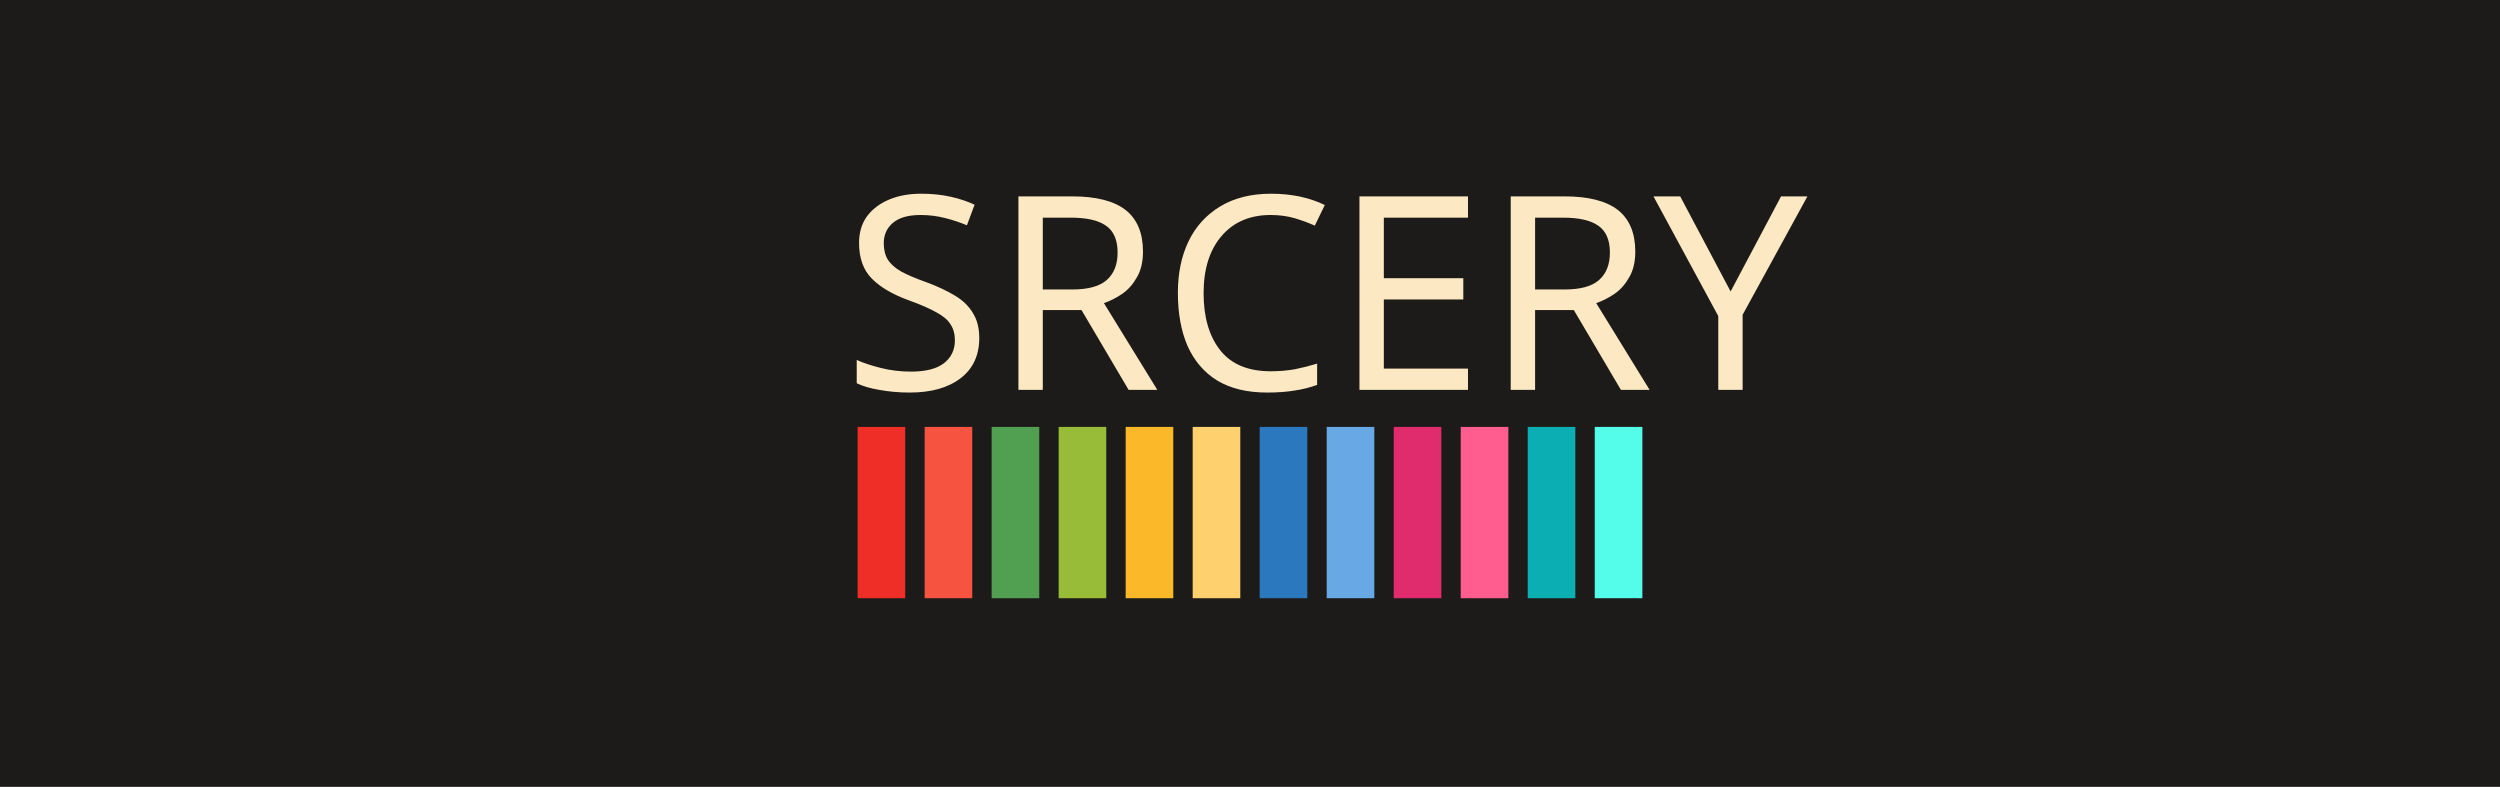
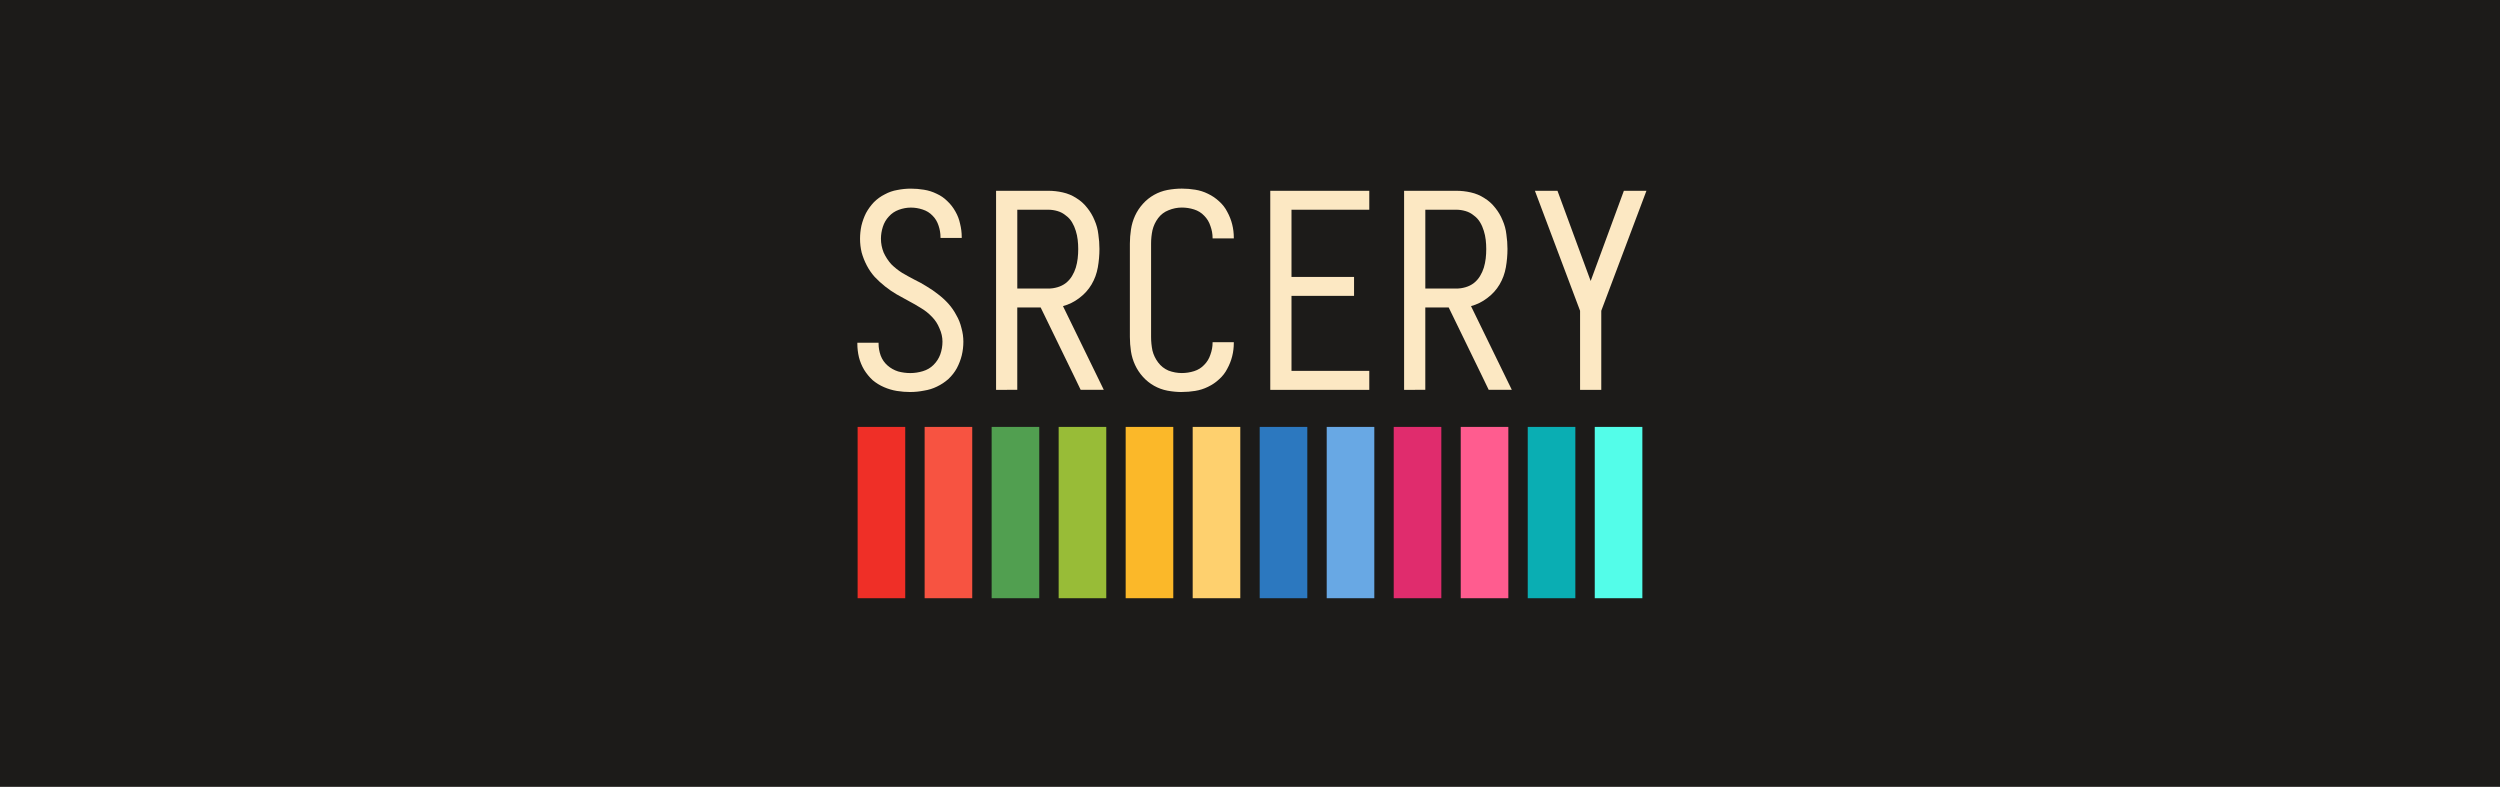
- <svg xmlns="http://www.w3.org/2000/svg" id="svg8" version="1.1" viewBox="0 0 672.518 211.667" height="211.667mm" width="672.518mm">
-   <defs id="defs2" />
-   <g transform="translate(230.953,15.20833)" style="display:inline" id="layer1" />
-   <g transform="translate(230.953,15.20833)" style="display:inline" id="layer3" />
-   <g transform="translate(230.953,15.20833)" style="display:inline" id="layer2">
-     <g id="g14765">
-       <rect style="display:inline;opacity:1;fill:#1c1b19;fill-opacity:1;fill-rule:evenodd;stroke:none;stroke-width:2.439;stroke-linecap:round;stroke-miterlimit:10;stroke-dasharray:none;stroke-dashoffset:0;stroke-opacity:1" id="rect14607" width="672.518" height="211.667" x="-230.953" y="-15.208" />
-       <g transform="matrix(5.736747,0,0,5.736747,-497.6562,-399.8714)" id="g14782">
-         <text transform="scale(1.002161,0.9978436)" id="text14478" y="85.518" x="85.819" style="font-style:normal;font-weight:normal;font-size:4.64px;line-height:6.629px;font-family:sans-serif;letter-spacing:0px;word-spacing:0px;display:inline;fill:#fce8c3;fill-opacity:1;stroke:none;stroke-width:0.265px;stroke-linecap:butt;stroke-linejoin:miter;stroke-opacity:1" xml:space="preserve">
-           <tspan style="font-style:normal;font-variant:normal;font-weight:normal;font-stretch:normal;font-size:12.727px;font-family:Iosevka;-inkscape-font-specification:Iosevka;fill:#fce8c3;stroke-width:0.265px" y="85.518" x="85.819" id="tspan14476">SRCERY</tspan>
-         </text>
-         <g transform="matrix(0.8392968,0,0,1,16.92001,0)" id="g14718">
-           <path style="opacity:1;fill:#ef2f27;fill-opacity:1;fill-rule:evenodd;stroke:none;stroke-width:0.154;stroke-linecap:round;stroke-miterlimit:10;stroke-dasharray:none;stroke-dashoffset:0;stroke-opacity:1" d="m 83.148,87.071 h 2.66 v 8.033 h -2.66 z" id="rect14481" />
-           <rect y="87.071" x="86.892" height="8.033" width="2.66" id="rect14487" style="opacity:1;fill:#f75341;fill-opacity:1;fill-rule:evenodd;stroke:none;stroke-width:0.154;stroke-linecap:round;stroke-miterlimit:10;stroke-dasharray:none;stroke-dashoffset:0;stroke-opacity:1" />
-           <rect style="opacity:1;fill:#519f50;fill-opacity:1;fill-rule:evenodd;stroke:none;stroke-width:0.154;stroke-linecap:round;stroke-miterlimit:10;stroke-dasharray:none;stroke-dashoffset:0;stroke-opacity:1" id="rect14489" width="2.66" height="8.033" x="90.636" y="87.071" />
-           <rect y="87.071" x="94.38" height="8.033" width="2.66" id="rect14491" style="opacity:1;fill:#98bc37;fill-opacity:1;fill-rule:evenodd;stroke:none;stroke-width:0.154;stroke-linecap:round;stroke-miterlimit:10;stroke-dasharray:none;stroke-dashoffset:0;stroke-opacity:1" />
-           <rect style="opacity:1;fill:#fbb829;fill-opacity:1;fill-rule:evenodd;stroke:none;stroke-width:0.154;stroke-linecap:round;stroke-miterlimit:10;stroke-dasharray:none;stroke-dashoffset:0;stroke-opacity:1" id="rect14493" width="2.66" height="8.033" x="98.124" y="87.071" />
-           <rect y="87.071" x="101.868" height="8.033" width="2.66" id="rect14495" style="opacity:1;fill:#fed06e;fill-opacity:1;fill-rule:evenodd;stroke:none;stroke-width:0.154;stroke-linecap:round;stroke-miterlimit:10;stroke-dasharray:none;stroke-dashoffset:0;stroke-opacity:1" />
-           <rect style="opacity:1;fill:#2c78bf;fill-opacity:1;fill-rule:evenodd;stroke:none;stroke-width:0.154;stroke-linecap:round;stroke-miterlimit:10;stroke-dasharray:none;stroke-dashoffset:0;stroke-opacity:1" id="rect14497" width="2.66" height="8.033" x="105.612" y="87.071" />
-           <rect y="87.071" x="109.356" height="8.033" width="2.66" id="rect14499" style="opacity:1;fill:#68a8e4;fill-opacity:1;fill-rule:evenodd;stroke:none;stroke-width:0.154;stroke-linecap:round;stroke-miterlimit:10;stroke-dasharray:none;stroke-dashoffset:0;stroke-opacity:1" />
-           <rect style="opacity:1;fill:#e02c6d;fill-opacity:1;fill-rule:evenodd;stroke:none;stroke-width:0.154;stroke-linecap:round;stroke-miterlimit:10;stroke-dasharray:none;stroke-dashoffset:0;stroke-opacity:1" id="rect14501" width="2.66" height="8.033" x="113.1" y="87.071" />
-           <rect y="87.071" x="116.844" height="8.033" width="2.66" id="rect14503" style="opacity:1;fill:#ff5c8f;fill-opacity:1;fill-rule:evenodd;stroke:none;stroke-width:0.154;stroke-linecap:round;stroke-miterlimit:10;stroke-dasharray:none;stroke-dashoffset:0;stroke-opacity:1" />
-           <rect style="opacity:1;fill:#0aaeb3;fill-opacity:1;fill-rule:evenodd;stroke:none;stroke-width:0.154;stroke-linecap:round;stroke-miterlimit:10;stroke-dasharray:none;stroke-dashoffset:0;stroke-opacity:1" id="rect14505" width="2.66" height="8.033" x="120.588" y="87.071" />
-           <rect y="87.071" x="124.332" height="8.033" width="2.66" id="rect14507" style="opacity:1;fill:#53fde9;fill-opacity:1;fill-rule:evenodd;stroke:none;stroke-width:0.154;stroke-linecap:round;stroke-miterlimit:10;stroke-dasharray:none;stroke-dashoffset:0;stroke-opacity:1" />
-         </g>
-       </g>
+ <svg xmlns="http://www.w3.org/2000/svg" height="211.667mm" viewBox="0 0 672.518 211.667" width="672.518mm">
+   <g>
+     <path d="m0 0h672.518v211.667h-672.518z" fill="#1c1b19" fill-rule="evenodd" />
+     <g fill="#fce8c3" stroke-width=".265" transform="matrix(5.749145 0 0 5.724376 -266.7032 -384.663)">
+       <path d="m88.988 85.62q-.318 0-.636-.051-.305-.051-.598-.178-.293-.127-.535-.331-.229-.216-.395-.484-.165-.28-.242-.585-.076-.318-.076-.636v-.051h.993v.038q0 .293.102.573.102.267.318.458.216.191.496.28.28.076.573.076.293 0 .585-.089.293-.089.496-.293.216-.216.318-.496.102-.293.102-.598 0-.318-.14-.624-.127-.318-.356-.547-.229-.242-.509-.407-.28-.178-.573-.331-.28-.153-.573-.318-.28-.165-.535-.369-.255-.204-.484-.445-.216-.242-.369-.535-.153-.293-.242-.611-.076-.318-.076-.649 0-.305.064-.611.076-.318.216-.598.153-.28.369-.509.229-.229.509-.369.28-.153.585-.204.318-.064.636-.064.305 0 .611.051.318.051.598.191.28.127.496.344.229.216.382.496.153.267.216.573.076.305.076.611v.051h-.993v-.038q0-.267-.089-.535-.089-.28-.28-.471-.191-.204-.471-.293-.267-.089-.547-.089-.28 0-.56.102-.28.102-.471.318-.191.204-.28.484-.089.28-.089.56 0 .331.127.649.14.305.356.547.229.229.509.407.28.165.573.318.293.14.573.318.28.165.535.369.267.204.484.445.216.242.369.535.165.28.242.611.089.318.089.636 0 .331-.076.649-.076.305-.229.598-.153.28-.395.509-.242.216-.535.356-.28.14-.611.191-.318.064-.636.064z" />
+       <path d="m92.997 85.518v-9.355h2.444q.344 0 .675.076.344.076.636.267.293.178.509.458.216.267.344.585.14.318.178.662.051.344.051.687 0 .433-.076.865-.076.433-.293.802-.216.369-.573.636-.344.267-.764.382l1.909 3.933h-1.082l-.28-.585-1.591-3.284h-1.095v3.869zm2.444-4.76q.216 0 .433-.064.216-.064.382-.191.178-.14.293-.331.115-.191.178-.395.064-.216.089-.433.025-.216.025-.445 0-.216-.025-.433-.025-.216-.089-.42-.064-.216-.178-.407-.115-.191-.293-.318-.165-.14-.382-.204-.216-.064-.433-.064h-1.451v3.704z" />
+       <path d="m101.69 85.62q-.331 0-.675-.064-.331-.064-.624-.229-.293-.165-.522-.42-.229-.255-.369-.56-.14-.305-.191-.636-.051-.344-.051-.675v-4.391q0-.331.051-.662.051-.344.191-.649.14-.305.369-.56.229-.255.522-.42.293-.165.624-.229.344-.064.675-.064.318 0 .624.051.318.051.598.191.293.14.522.356.242.216.382.496.153.28.229.585.076.305.076.624v.038h-.993v-.025q0-.28-.102-.56-.089-.28-.293-.484-.191-.204-.471-.293-.28-.089-.573-.089-.318 0-.624.127-.293.115-.484.369-.191.255-.267.573-.064.305-.064.624v4.391q0 .318.064.636.076.305.267.56.191.255.484.382.305.115.624.115.293 0 .573-.089.28-.089.471-.293.204-.204.293-.484.102-.28.102-.56v-.025h.993v.038q0 .318-.076.624-.076.305-.229.585-.14.28-.382.496-.229.216-.522.356-.28.14-.598.191-.305.051-.624.051z" />
+       <path d="m105.827 85.518v-9.355h4.633v.891h-3.64v3.156h2.927v.891h-2.927v3.525h3.64v.891z" />
+       <path d="m112.089 85.518v-9.355h2.444q.344 0 .675.076.344.076.636.267.293.178.509.458.216.267.344.585.14.318.178.662.051.344.051.687 0 .433-.076.865-.076.433-.293.802-.216.369-.573.636-.344.267-.764.382l1.909 3.933h-1.082l-.28-.585-1.591-3.284h-1.095v3.869zm2.444-4.76q.216 0 .433-.064.216-.064.382-.191.178-.14.293-.331.115-.191.178-.395.064-.216.089-.433.025-.216.025-.445 0-.216-.025-.433-.025-.216-.089-.42-.064-.216-.178-.407-.115-.191-.293-.318-.165-.14-.382-.204-.216-.064-.433-.064h-1.451v3.704z" />
+       <path d="m120.323 85.518v-3.716l-2.113-5.638h1.056l1.553 4.238 1.553-4.238h1.056l-2.113 5.638v3.716z" />
+     </g>
+     <g fill-rule="evenodd" transform="matrix(4.814834 0 0 5.736747 -169.6374 -384.663)">
+       <path d="m83.148 87.071h2.66v8.033h-2.66z" fill="#ef2f27" />
+       <path d="m86.892 87.071h2.66v8.033h-2.66z" fill="#f75341" />
+       <path d="m90.636 87.071h2.66v8.033h-2.66z" fill="#519f50" />
+       <path d="m94.38 87.071h2.66v8.033h-2.66z" fill="#98bc37" />
+       <path d="m98.124 87.071h2.66v8.033h-2.66z" fill="#fbb829" />
+       <path d="m101.868 87.071h2.66v8.033h-2.66z" fill="#fed06e" />
+       <path d="m105.612 87.071h2.66v8.033h-2.66z" fill="#2c78bf" />
+       <path d="m109.356 87.071h2.66v8.033h-2.66z" fill="#68a8e4" />
+       <path d="m113.1 87.071h2.66v8.033h-2.66z" fill="#e02c6d" />
+       <path d="m116.844 87.071h2.66v8.033h-2.66z" fill="#ff5c8f" />
+       <path d="m120.588 87.071h2.66v8.033h-2.66z" fill="#0aaeb3" />
+       <path d="m124.332 87.071h2.66v8.033h-2.66z" fill="#53fde9" />
    </g>
  </g>
</svg>
